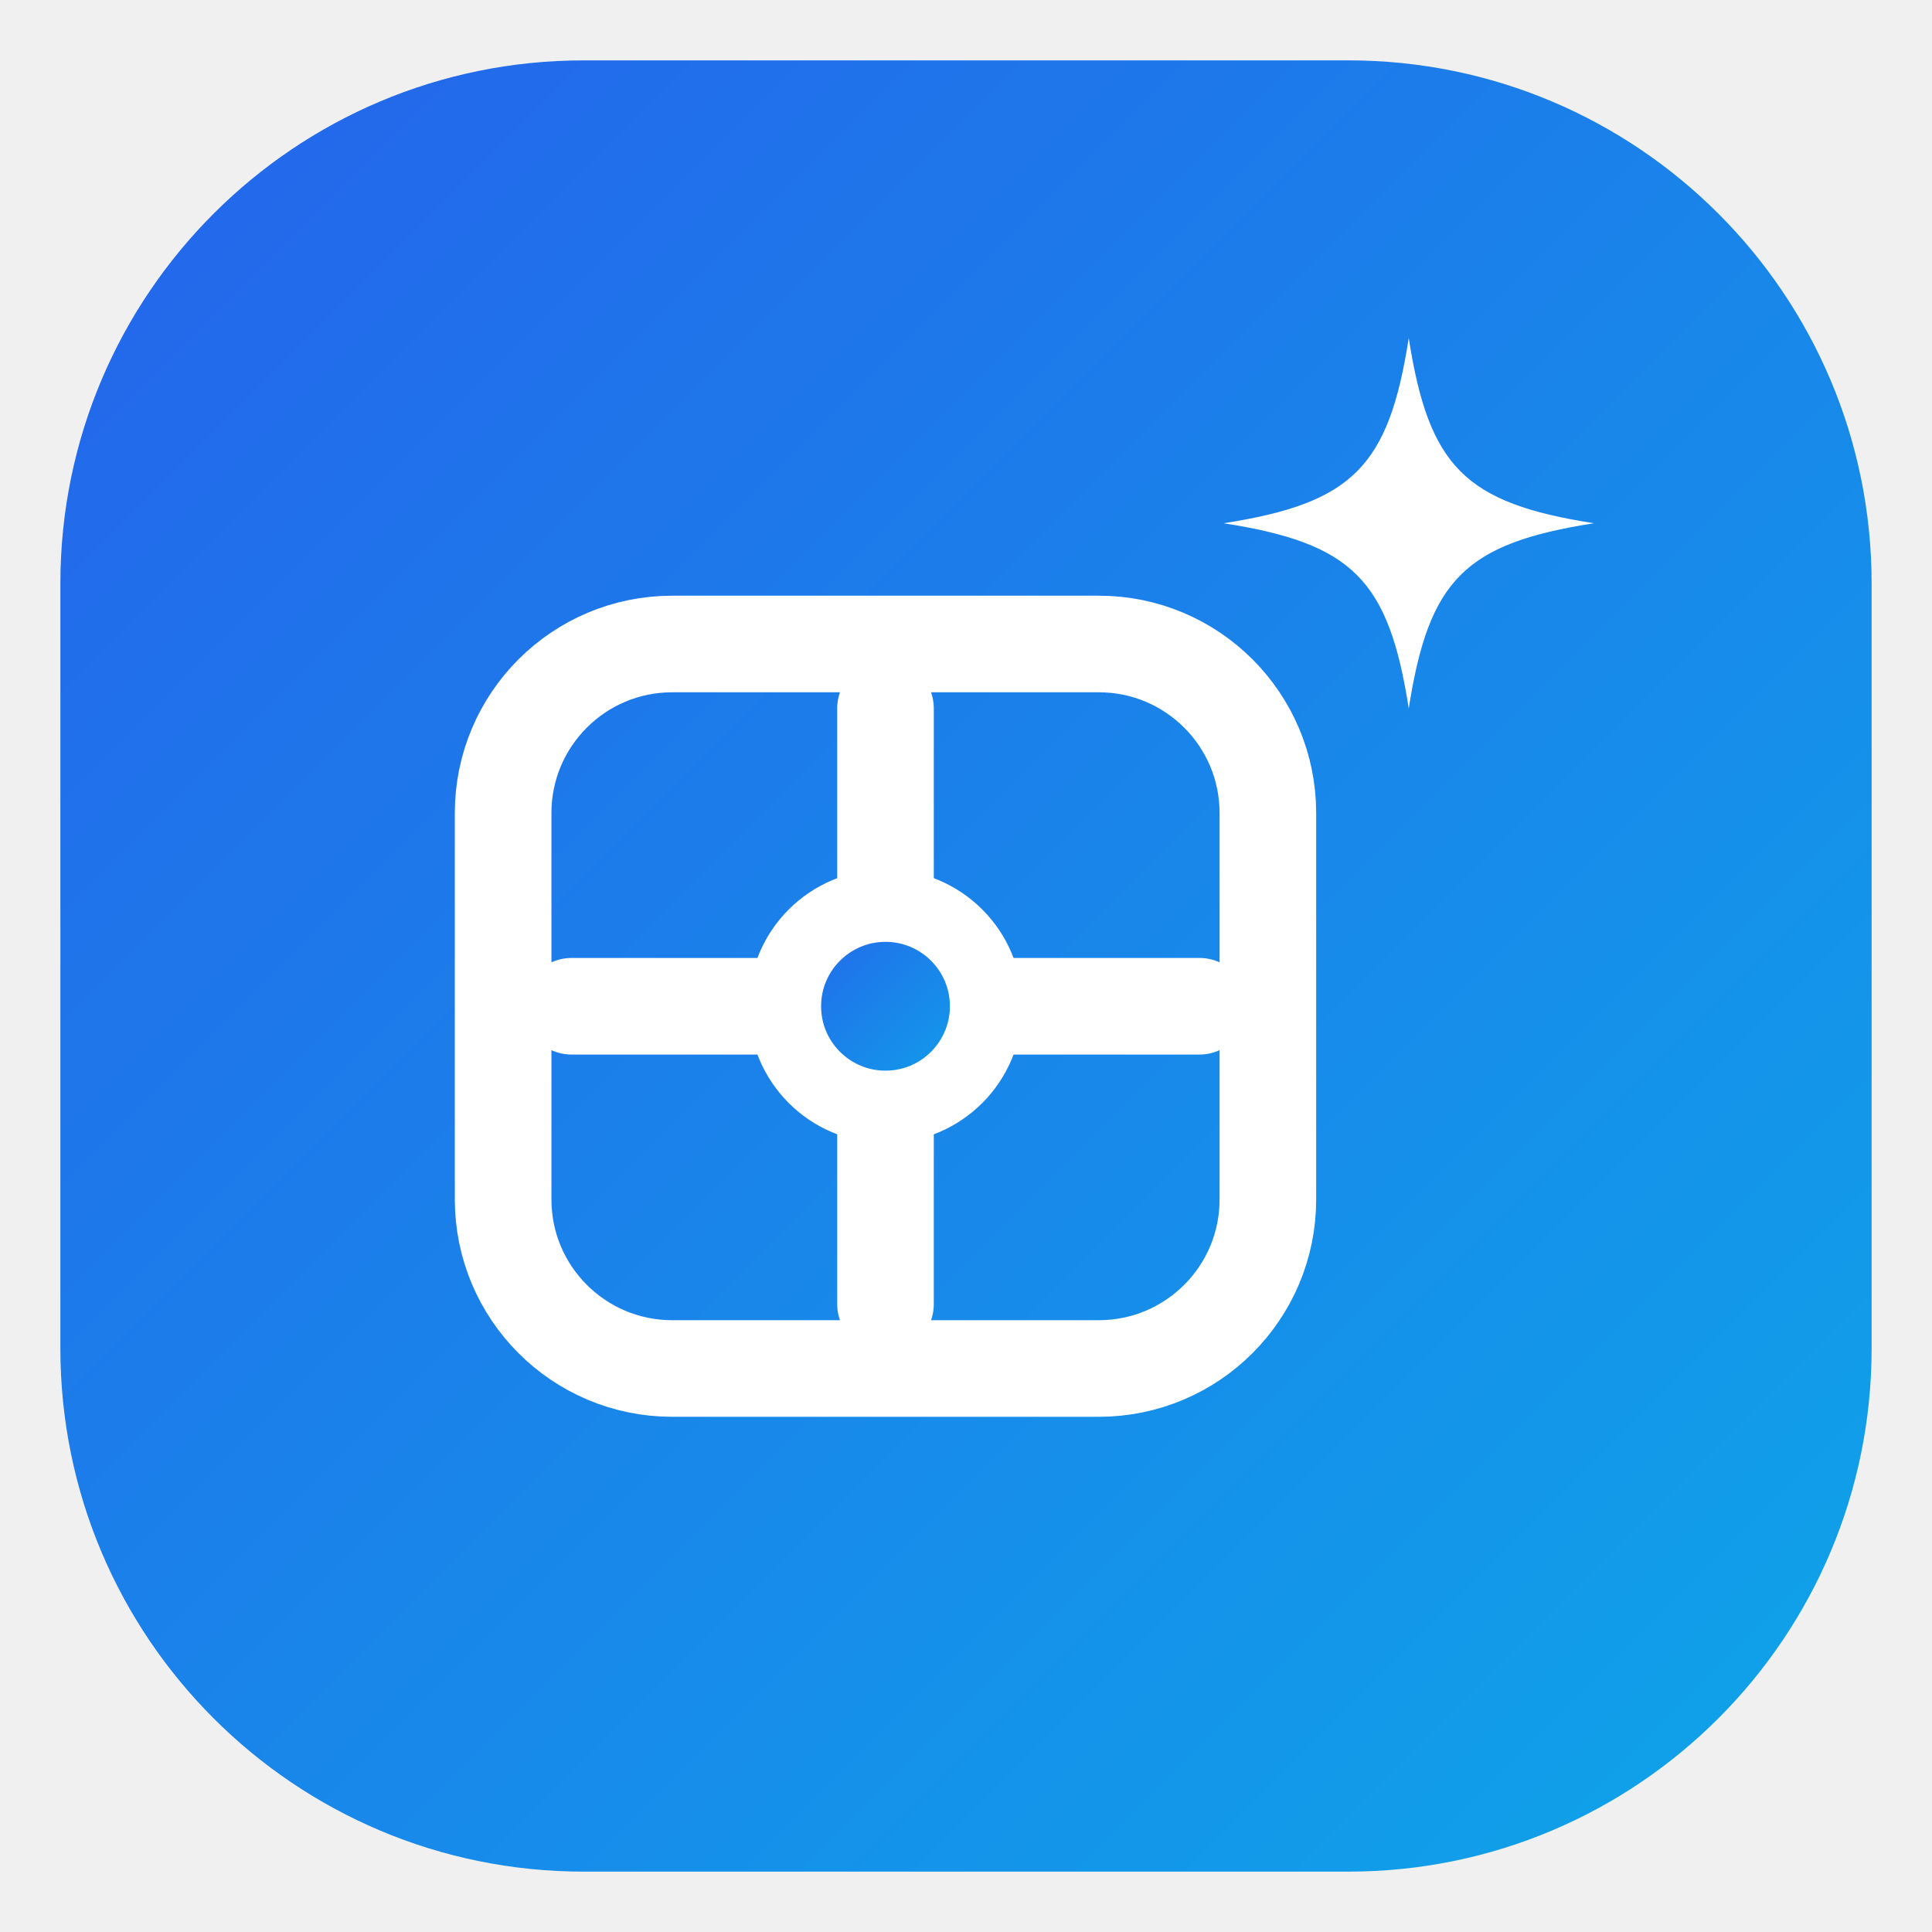
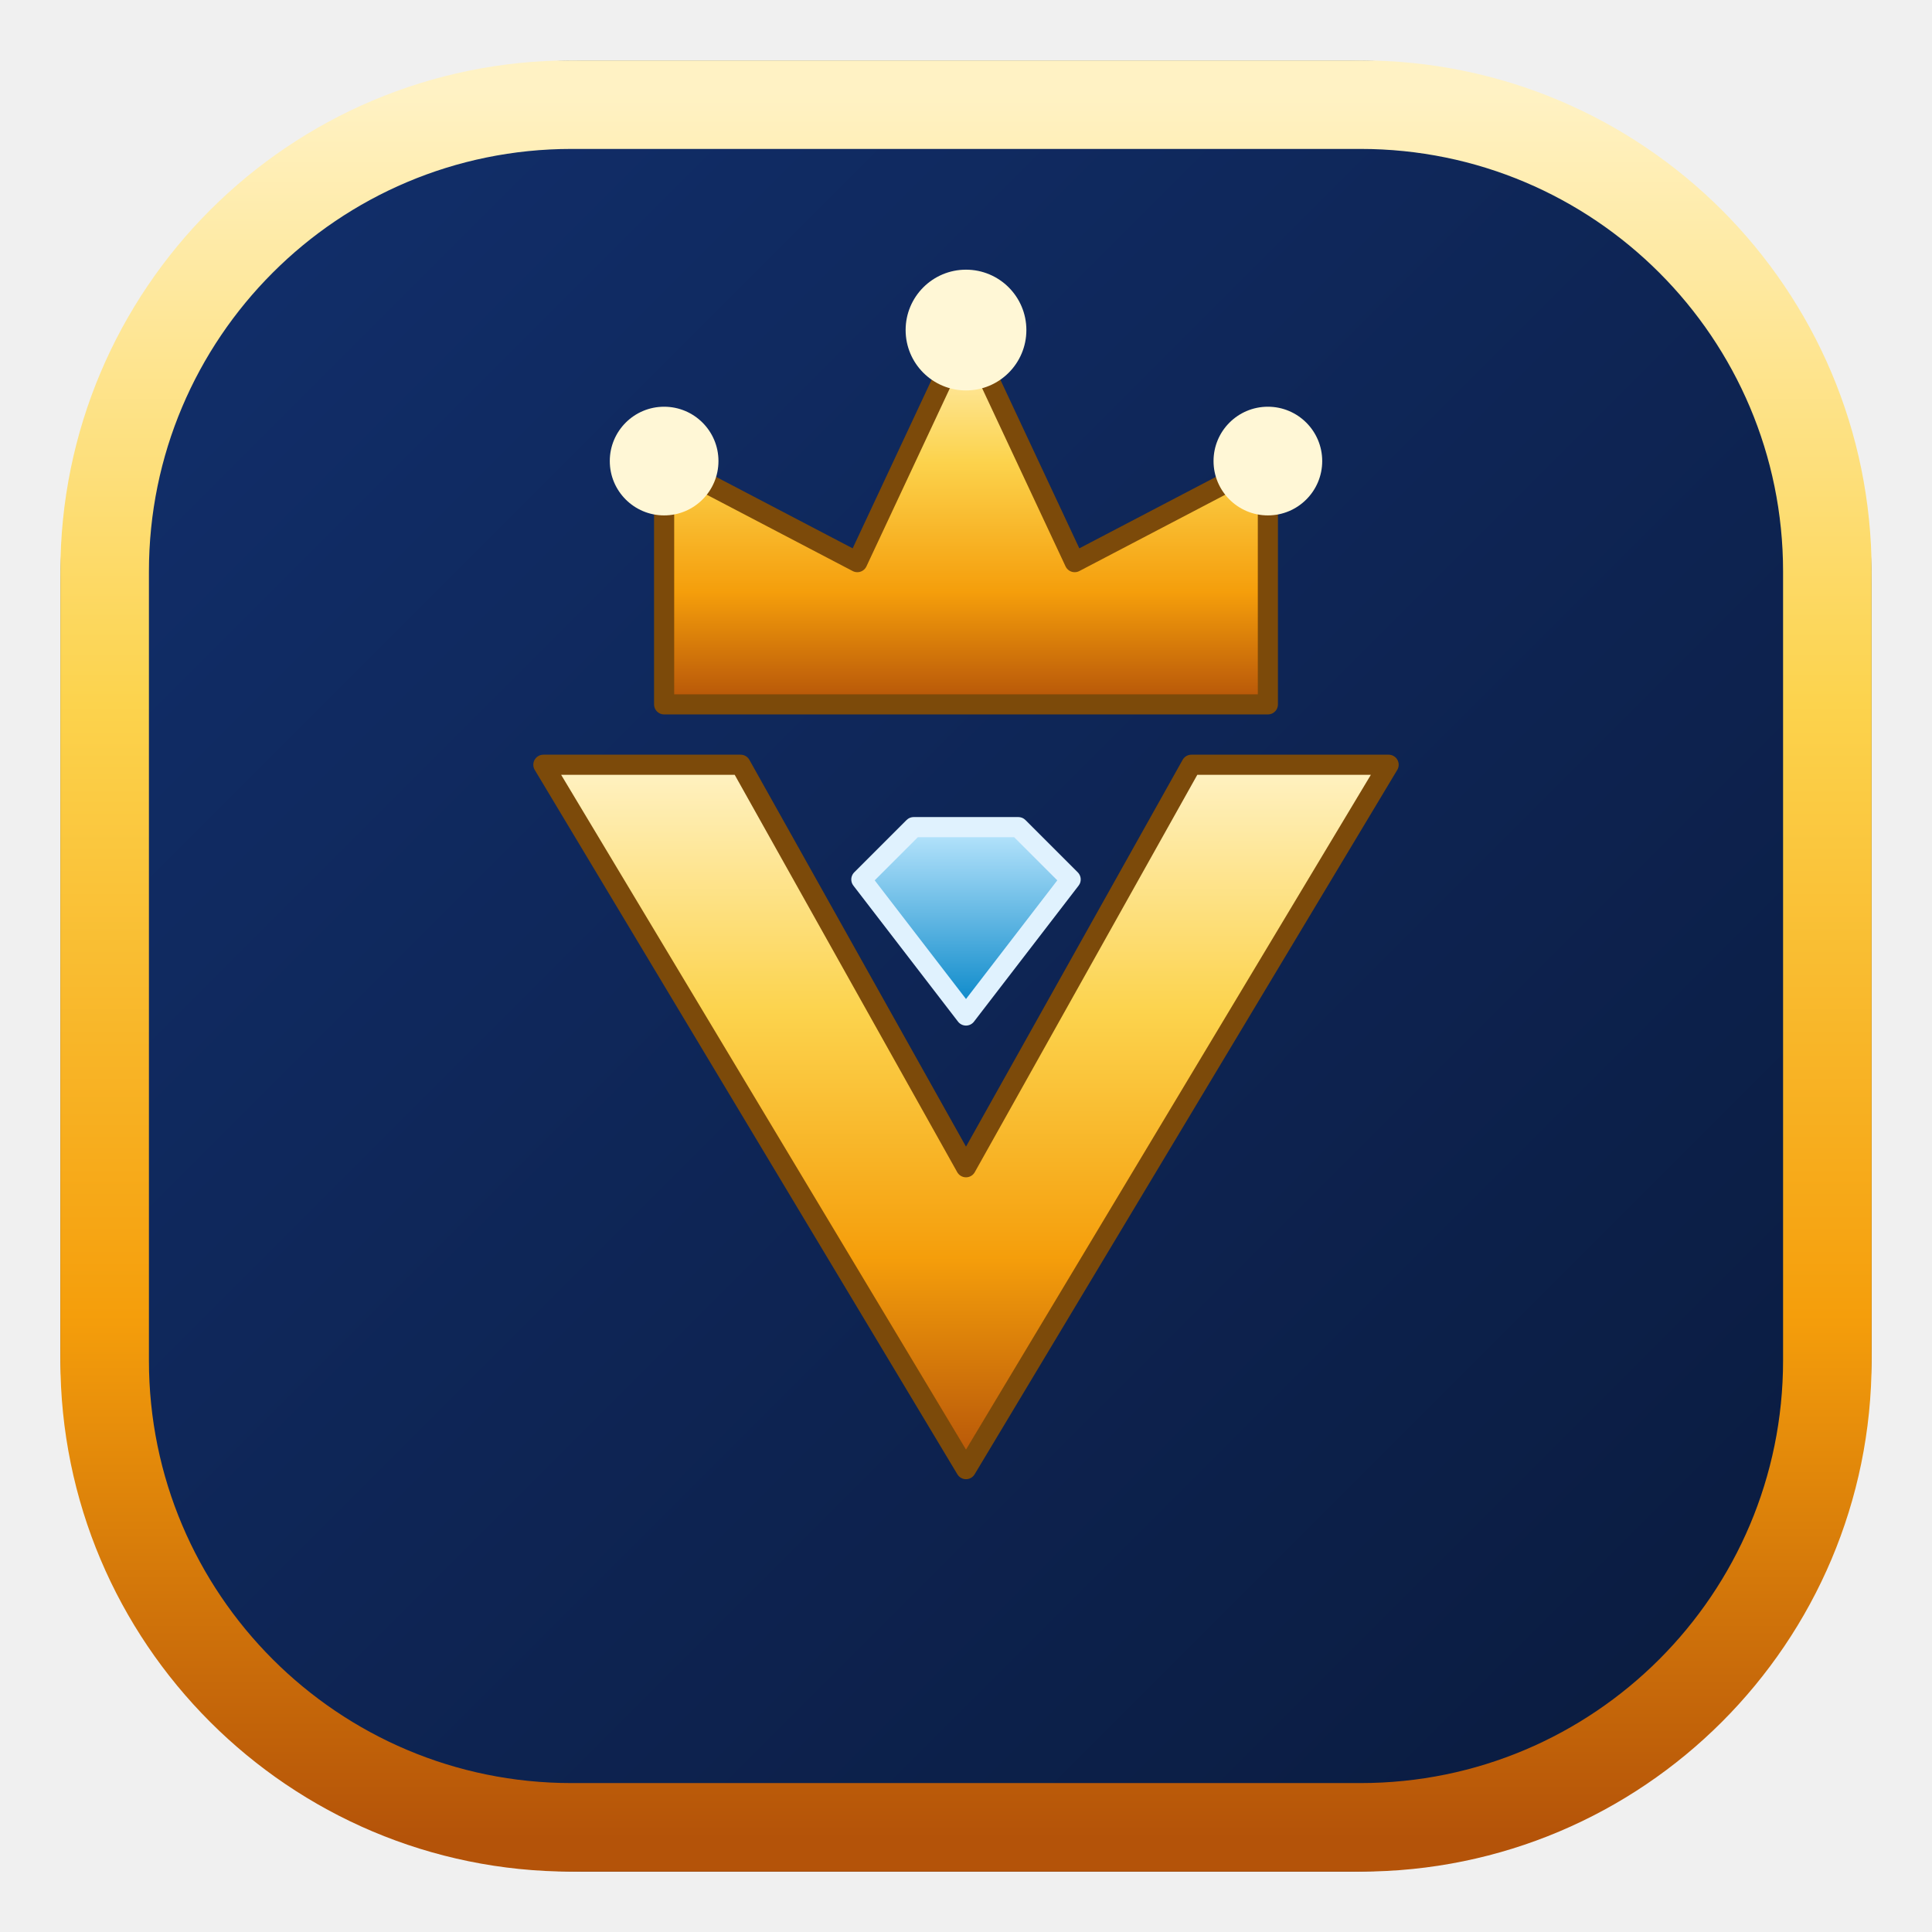
<svg xmlns="http://www.w3.org/2000/svg" width="48" height="48" viewBox="0 0 48 48" role="img" aria-label="JioVIPNumber">
  <defs>
-     <linearGradient id="g" x1="0" y1="0" x2="1" y2="1">
-       <stop offset="0" stop-color="#2563eb" />
-       <stop offset="1" stop-color="#0ea5e9" />
+     <linearGradient id="gold" x1="0" y1="0" x2="0" y2="1">
+       <stop offset="0" stop-color="#fff2c4" />
+       <stop offset="0.35" stop-color="#fcd34d" />
+       <stop offset="0.7" stop-color="#f59e0b" />
+       <stop offset="1" stop-color="#b45309" />
+     </linearGradient>
+     <linearGradient id="navy" x1="0" y1="0" x2="1" y2="1">
+       <stop offset="0" stop-color="#12306e" />
+       <stop offset="1" stop-color="#0a1a3c" />
+     </linearGradient>
+     <linearGradient id="gem" x1="0" y1="0" x2="0" y2="1">
+       <stop offset="0" stop-color="#bae6fd" />
+       <stop offset="1" stop-color="#0284c7" />
    </linearGradient>
  </defs>
-   <rect x="1.5" y="1.5" width="45" height="45" rx="13" fill="url(#g)" />
-   <rect x="12.5" y="16" width="19" height="18" rx="4.2" fill="none" stroke="#fff" stroke-width="2.4" />
-   <path d="M22 17.6 V32.4 M14.2 25 H29.8" stroke="#fff" stroke-width="2.4" stroke-linecap="round" />
-   <circle cx="22" cy="25" r="2.5" fill="url(#g)" stroke="#fff" stroke-width="1.8" />
-   <path d="M35 8.4 C35.5 11.6 36.4 12.5 39.6 13 C36.4 13.5 35.5 14.4 35 17.6 C34.5 14.4 33.6 13.5 30.4 13 C33.6 12.5 34.5 11.6 35 8.4 Z" fill="#fff" />
+   <rect x="1.5" y="1.5" width="45" height="45" rx="13" fill="url(#navy)" />
+   <rect x="2.6" y="2.6" width="42.8" height="42.8" rx="11.6" fill="none" stroke="url(#gold)" stroke-width="2.2" />
+   <path d="M16.5 17.5 L16.5 11.455 L21.3 13.966 L24 8.2 L26.7 13.966 L31.5 11.455 L31.5 17.5 Z" fill="url(#gold)" stroke="#7c4a0a" stroke-width="0.5" stroke-linejoin="round" />
+   <circle cx="16.5" cy="11.455" r="1.35" fill="#fff7d6" />
+   <circle cx="24" cy="8.2" r="1.5" fill="#fff7d6" />
+   <circle cx="31.5" cy="11.455" r="1.35" fill="#fff7d6" />
+   <path d="M13.5 19 L24 36.5 L34.5 19 L29.6 19 L24 29 L18.4 19 Z" fill="url(#gold)" stroke="#7c4a0a" stroke-width="0.5" stroke-linejoin="round" />
+   <path d="M21.4 21.85 L22.7 20.55 L25.3 20.55 L26.6 21.85 L24 25.23 Z" fill="url(#gem)" stroke="#e0f2fe" stroke-width="0.5" stroke-linejoin="round" />
</svg>
